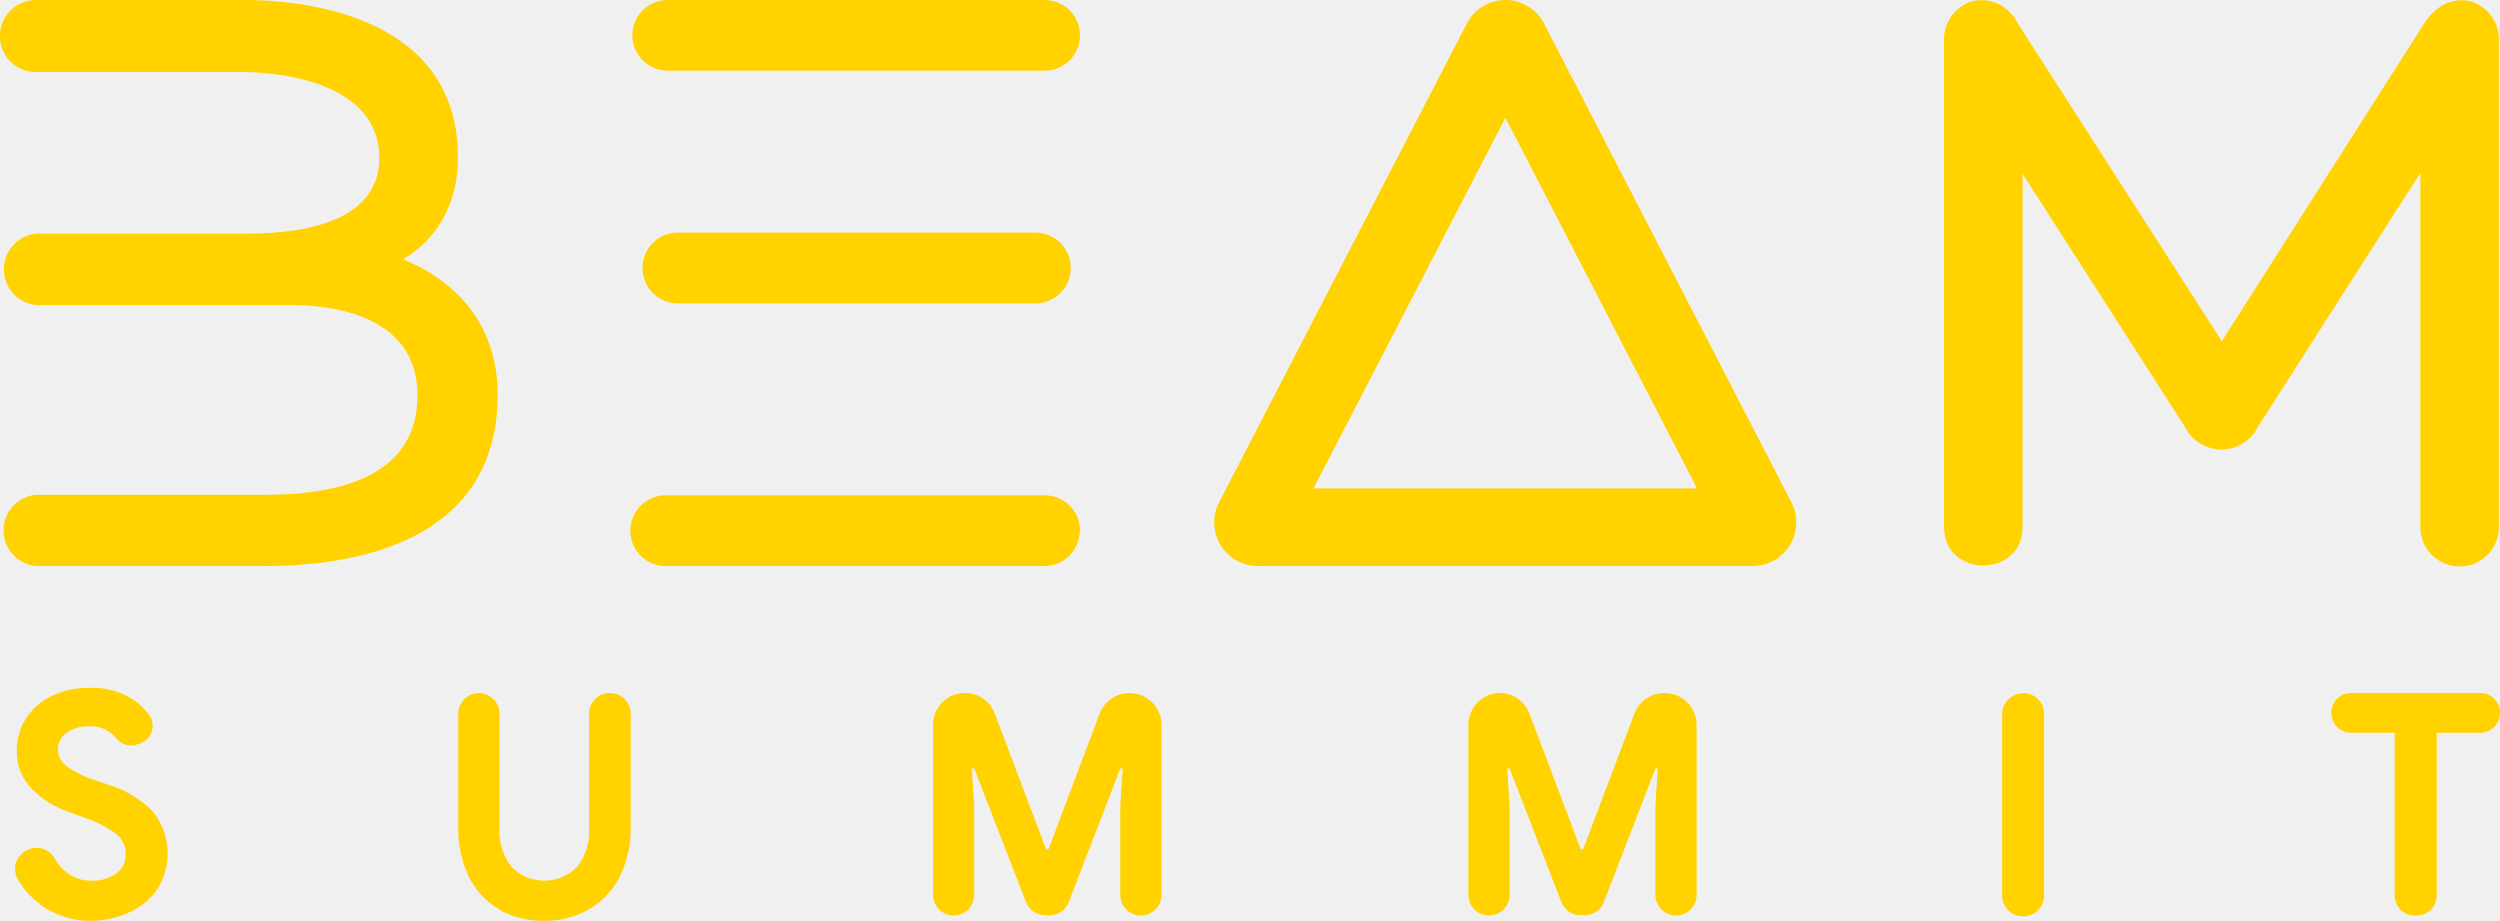
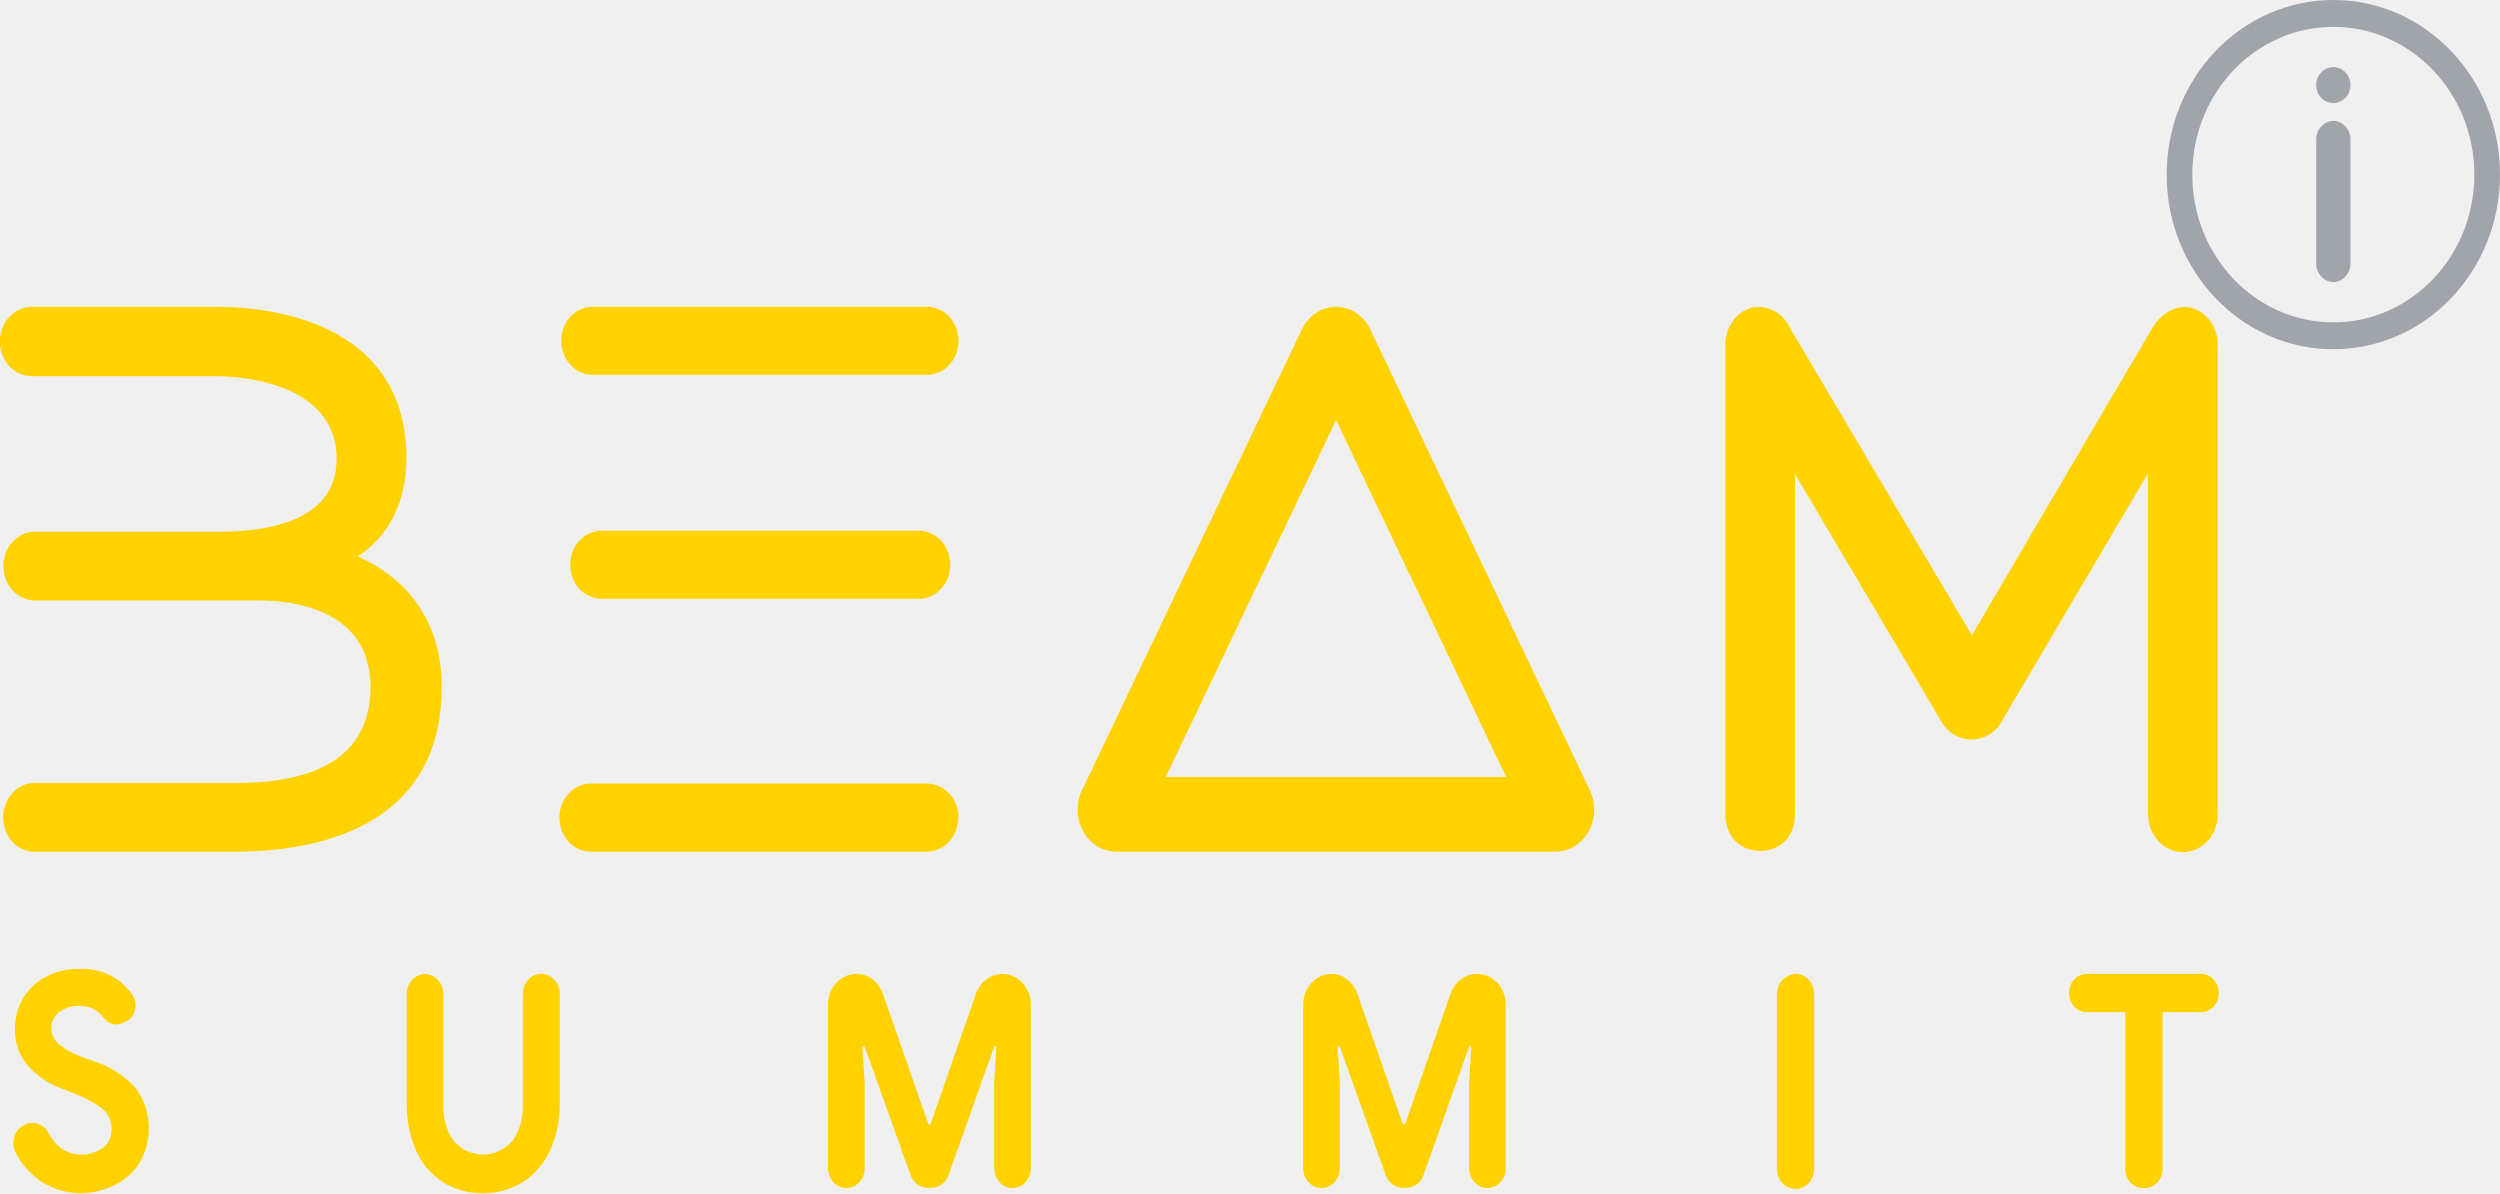
- <svg xmlns="http://www.w3.org/2000/svg" width="363.8" height="134" viewBox="0 0 363.8 134">
-   <path d="M191.11,71.08h55.83L219.05,17.13Zm64,11.29H183A6.35,6.35,0,0,1,176.67,76a6.28,6.28,0,0,1,.7-2.88L213.43,3.44A6.32,6.32,0,0,1,219.05,0h0a6.31,6.31,0,0,1,5.62,3.43l36,69.68A6.34,6.34,0,0,1,255,82.36" transform="translate(0.02 0)" fill="#ffd200" />
-   <path d="M363.61,6.1V76.72a5.71,5.71,0,0,1-11.42,0V25.15l-23.67,37a5.88,5.88,0,0,1-5.4,3.26,6,6,0,0,1-5.22-3.35L294.3,25.28V76.72c0,7.41-11.42,7.41-11.42,0V6.1A5.81,5.81,0,0,1,287,.17a5.83,5.83,0,0,1,6.54,3.13L323.3,49.66,352.86,3.24c1.64-2.54,4.31-3.71,6.8-3a5.78,5.78,0,0,1,3.95,5.84" transform="translate(0.02 0)" fill="#ffd200" />
-   <path d="M157.1,77.21a5.15,5.15,0,0,1-5.1,5.16H97.11a5.15,5.15,0,1,1-.45-10.29,3.38,3.38,0,0,1,.45,0H152a5.14,5.14,0,0,1,5.15,5.13" transform="translate(0.02 0)" fill="#ffd200" />
-   <path d="M72.4,57.44c0,21.68-21.23,24.93-33.87,24.93H5.2A5.21,5.21,0,0,1,5.2,72H38.53c14.71,0,22.2-4.87,22.2-14.51,0-11.85-12.89-13.11-18.42-13.11H5.2A5.22,5.22,0,0,1,5.2,34H36C44.75,34,55.18,32,55.18,23c0-12.16-17.56-12.51-19.56-12.51H5.2A5.22,5.22,0,0,1,5.2,0H35.62c7.27,0,31,1.64,31,22.91,0,6.53-2.87,11.8-8,14.82C67.53,41.39,72.4,48.3,72.4,57.44" transform="translate(0.02 0)" fill="#ffd200" />
-   <path d="M155.79,39a5.13,5.13,0,0,1-5.12,5.14H98.4a5.15,5.15,0,0,1,0-10.29h52.26A5.13,5.13,0,0,1,155.79,39v0" transform="translate(0.02 0)" fill="#ffd200" />
-   <path d="M92,5.15A5.13,5.13,0,0,1,97.11,0H152a5.14,5.14,0,0,1,0,10.28H97.11A5.16,5.16,0,0,1,92,5.15" transform="translate(0.02 0)" fill="#ffd200" />
-   <path d="M5.79,131.55A11.62,11.62,0,0,1,2.61,128a3,3,0,0,1,1-4.12,2.92,2.92,0,0,1,.5-.25,3,3,0,0,1,3.77,1.19,7.21,7.21,0,0,0,1.4,1.8,5.66,5.66,0,0,0,4.06,1.54,5.93,5.93,0,0,0,3.49-1,3.27,3.27,0,0,0,1.44-2.82,3.68,3.68,0,0,0-1.38-3,17.61,17.61,0,0,0-4.9-2.46l-2-.73a13.83,13.83,0,0,1-5.34-3.32,7.68,7.68,0,0,1-2.22-5.63,8.57,8.57,0,0,1,1.31-4.62,9.18,9.18,0,0,1,3.71-3.28,12.12,12.12,0,0,1,5.43-1.19,10.64,10.64,0,0,1,6.92,2A11.87,11.87,0,0,1,21.67,104a2.71,2.71,0,0,1-.56,3.78,3.51,3.51,0,0,1-.6.33l-.51.21a2.69,2.69,0,0,1-3.09-.9,5.74,5.74,0,0,0-.75-.73,4.88,4.88,0,0,0-3.19-1,5.48,5.48,0,0,0-3.28.93A2.87,2.87,0,0,0,8.4,109a3.12,3.12,0,0,0,1.23,2.47,13.06,13.06,0,0,0,4,2l2,.68A15.7,15.7,0,0,1,22.14,118a9.69,9.69,0,0,1,.61,11.57,9.82,9.82,0,0,1-4.18,3.28A13.29,13.29,0,0,1,13.3,134a12.35,12.35,0,0,1-7.51-2.4" transform="translate(0.02 0)" fill="#ffd200" />
-   <path d="M72.62,132.32a11,11,0,0,1-4.39-4.7,16,16,0,0,1-1.56-7.29V103.87a3,3,0,0,1,3-3h0a3,3,0,0,1,3,3V120.7a8.22,8.22,0,0,0,1.7,5.4,6.66,6.66,0,0,0,9.42.21l.21-.21a8.22,8.22,0,0,0,1.7-5.4V103.87a3,3,0,0,1,6.06,0v16.46a15.62,15.62,0,0,1-1.54,7.11,11.41,11.41,0,0,1-4.39,4.79A12.7,12.7,0,0,1,79.24,134a13,13,0,0,1-6.62-1.63" transform="translate(0.02 0)" fill="#ffd200" />
-   <path d="M140.39,100.84h0a4.64,4.64,0,0,1,4.35,3l7.46,19.74h.36L160,103.85a4.67,4.67,0,0,1,4.35-3h0A4.65,4.65,0,0,1,169,105.5h0v24.72a3,3,0,0,1-3,3h0a3,3,0,0,1-3-3v-13l.36-5.39H163l-7.49,19.43a3,3,0,0,1-2.8,1.93h-.63a3,3,0,0,1-2.8-1.93l-7.53-19.43h-.37l.37,5.39v13a3,3,0,1,1-6,0V105.5a4.65,4.65,0,0,1,4.64-4.66h0" transform="translate(0.02 0)" fill="#ffd200" />
-   <path d="M218.19,100.84h0a4.65,4.65,0,0,1,4.35,3L230,123.59h.36l7.46-19.74a4.65,4.65,0,0,1,4.35-3h.05a4.65,4.65,0,0,1,4.65,4.65h0v24.72a3,3,0,0,1-3,3h0a3,3,0,0,1-3-3v-13l.36-5.39h-.36l-7.49,19.43a3,3,0,0,1-2.81,1.93H230a3,3,0,0,1-2.81-1.93l-7.53-19.43h-.36l.36,5.39v13a3,3,0,1,1-6,0V105.5a4.65,4.65,0,0,1,4.64-4.66h0" transform="translate(0.02 0)" fill="#ffd200" />
-   <path d="M294.39,100.84h0a3.07,3.07,0,0,1,3.05,3v26.28a3.06,3.06,0,1,1-6.11.35,2,2,0,0,1,0-.35V103.89a3.05,3.05,0,0,1,3.06-3" transform="translate(0.02 0)" fill="#ffd200" />
-   <path d="M348.46,106.63h-6.15a2.9,2.9,0,1,1-.34-5.79,1.93,1.93,0,0,1,.34,0h18.4a2.9,2.9,0,1,1,.34,5.79,1.93,1.93,0,0,1-.34,0h-6.14v23.7a2.9,2.9,0,0,1-2.9,2.9h-.32a2.9,2.9,0,0,1-2.89-2.9Z" transform="translate(0.02 0)" fill="#ffd200" />
+ <svg xmlns="http://www.w3.org/2000/svg" width="88" height="42" viewBox="0 0 88 42" fill="none">
+   <g clip-path="url(#clip0_22_6)">
+     <path d="M41.032 27.35H53.017L47.03 14.789L41.032 27.35ZM54.771 29.979H39.29C39.111 29.978 38.934 29.939 38.769 29.864C38.604 29.79 38.454 29.68 38.328 29.542C38.202 29.405 38.102 29.241 38.034 29.062C37.966 28.882 37.931 28.69 37.931 28.496C37.932 28.262 37.983 28.032 38.082 27.825L45.823 11.601C45.937 11.36 46.11 11.158 46.322 11.017C46.535 10.875 46.78 10.8 47.03 10.8V10.8C47.279 10.8 47.524 10.874 47.736 11.015C47.949 11.156 48.122 11.358 48.236 11.599L55.965 27.823C56.072 28.048 56.124 28.3 56.115 28.554C56.107 28.808 56.038 29.055 55.916 29.272C55.793 29.488 55.621 29.667 55.417 29.79C55.212 29.914 54.981 29.978 54.747 29.976" fill="#FFD200" />
+     <path d="M78.064 12.22V28.663C78.064 29.016 77.934 29.354 77.704 29.603C77.475 29.852 77.163 29.993 76.838 29.993C76.513 29.993 76.201 29.852 75.971 29.603C75.741 29.354 75.612 29.016 75.612 28.663V16.656L70.53 25.271C70.424 25.504 70.258 25.699 70.053 25.833C69.847 25.968 69.611 26.036 69.371 26.03C69.137 26.023 68.908 25.946 68.711 25.809C68.513 25.672 68.354 25.478 68.251 25.25L63.184 16.686V28.663C63.184 30.388 60.733 30.388 60.733 28.663V12.22C60.715 11.916 60.792 11.613 60.953 11.363C61.114 11.112 61.347 10.928 61.617 10.839C61.892 10.771 62.181 10.806 62.436 10.938C62.691 11.071 62.897 11.293 63.021 11.568L69.41 22.363L75.756 11.554C76.108 10.963 76.681 10.691 77.216 10.856C77.475 10.949 77.699 11.133 77.853 11.379C78.006 11.625 78.08 11.919 78.064 12.216" fill="#FFD200" />
+     <path d="M33.73 28.777C33.731 29.094 33.616 29.398 33.411 29.623C33.206 29.848 32.927 29.976 32.635 29.979H20.852C20.706 29.986 20.561 29.963 20.424 29.91C20.286 29.856 20.16 29.774 20.053 29.668C19.945 29.561 19.858 29.433 19.796 29.289C19.734 29.146 19.699 28.991 19.693 28.833C19.686 28.675 19.709 28.518 19.759 28.369C19.809 28.221 19.885 28.085 19.984 27.968C20.083 27.852 20.202 27.758 20.334 27.692C20.466 27.626 20.61 27.589 20.755 27.583C20.787 27.581 20.82 27.581 20.852 27.583H32.635C32.78 27.582 32.924 27.613 33.058 27.673C33.192 27.733 33.314 27.821 33.416 27.932C33.519 28.043 33.6 28.174 33.656 28.319C33.712 28.465 33.741 28.62 33.741 28.777" fill="#FFD200" />
+     <path d="M15.547 24.174C15.547 29.222 10.989 29.979 8.276 29.979H1.12C0.844 29.949 0.588 29.809 0.401 29.586C0.215 29.363 0.111 29.073 0.111 28.771C0.111 28.47 0.215 28.18 0.401 27.957C0.588 27.734 0.844 27.594 1.12 27.564H8.276C11.434 27.564 13.042 26.43 13.042 24.186C13.042 21.427 10.274 21.133 9.087 21.133H1.12C0.846 21.101 0.591 20.96 0.407 20.737C0.222 20.514 0.12 20.225 0.12 19.925C0.12 19.625 0.222 19.336 0.407 19.113C0.591 18.89 0.846 18.749 1.12 18.716H7.733C9.611 18.716 11.85 18.251 11.85 16.155C11.85 13.324 8.08 13.242 7.651 13.242H1.12C0.822 13.242 0.535 13.114 0.324 12.885C0.113 12.656 -0.005 12.345 -0.005 12.021C-0.005 11.697 0.113 11.387 0.324 11.158C0.535 10.929 0.822 10.8 1.12 10.8H7.651C9.212 10.8 14.306 11.182 14.306 16.134C14.306 17.655 13.69 18.882 12.589 19.585C14.501 20.437 15.547 22.046 15.547 24.174Z" fill="#FFD200" />
+     <path d="M33.449 19.881C33.449 20.038 33.421 20.193 33.366 20.338C33.311 20.483 33.23 20.615 33.128 20.726C33.026 20.837 32.905 20.925 32.771 20.986C32.638 21.046 32.495 21.077 32.35 21.078H21.129C20.844 21.064 20.576 20.932 20.379 20.709C20.182 20.485 20.072 20.189 20.072 19.88C20.072 19.571 20.182 19.274 20.379 19.051C20.576 18.827 20.844 18.695 21.129 18.682H32.348C32.493 18.682 32.636 18.713 32.77 18.773C32.904 18.833 33.026 18.922 33.128 19.033C33.23 19.145 33.311 19.277 33.367 19.422C33.422 19.568 33.45 19.724 33.449 19.881V19.881Z" fill="#FFD200" />
+     <path d="M19.755 11.999C19.754 11.842 19.782 11.687 19.837 11.542C19.892 11.397 19.972 11.264 20.074 11.153C20.176 11.042 20.297 10.953 20.43 10.893C20.564 10.832 20.707 10.801 20.852 10.8H32.635C32.928 10.8 33.209 10.926 33.416 11.151C33.623 11.375 33.739 11.679 33.739 11.997C33.739 12.314 33.623 12.619 33.416 12.843C33.209 13.068 32.928 13.194 32.635 13.194H20.852C20.561 13.191 20.283 13.064 20.078 12.84C19.872 12.617 19.756 12.315 19.755 11.999" fill="#FFD200" />
+     <path d="M1.247 41.43C0.97 41.208 0.737 40.927 0.565 40.603C0.476 40.445 0.449 40.255 0.489 40.075C0.529 39.895 0.634 39.74 0.779 39.644C0.813 39.621 0.849 39.601 0.887 39.586C1.03 39.518 1.19 39.508 1.339 39.559C1.488 39.61 1.615 39.718 1.696 39.863C1.775 40.019 1.877 40.16 1.997 40.282C2.113 40.401 2.25 40.494 2.399 40.555C2.549 40.617 2.708 40.646 2.868 40.64C3.134 40.65 3.396 40.568 3.617 40.407C3.716 40.335 3.796 40.237 3.85 40.123C3.904 40.008 3.93 39.88 3.927 39.751C3.931 39.617 3.906 39.485 3.855 39.364C3.803 39.242 3.726 39.136 3.63 39.052C3.309 38.803 2.954 38.61 2.578 38.48L2.149 38.31C1.717 38.151 1.325 37.886 1.003 37.537C0.845 37.365 0.722 37.16 0.64 36.934C0.558 36.709 0.519 36.468 0.526 36.226C0.523 35.846 0.621 35.472 0.807 35.15C1.003 34.821 1.279 34.557 1.604 34.386C1.967 34.197 2.366 34.102 2.769 34.109C3.299 34.072 3.825 34.237 4.255 34.575C4.404 34.705 4.538 34.852 4.656 35.015C4.748 35.149 4.786 35.317 4.764 35.482C4.741 35.647 4.659 35.795 4.536 35.895C4.496 35.925 4.453 35.951 4.407 35.972L4.298 36.021C4.181 36.068 4.054 36.073 3.934 36.036C3.815 35.998 3.71 35.919 3.635 35.811C3.586 35.749 3.532 35.693 3.474 35.641C3.278 35.479 3.035 35.396 2.789 35.408C2.539 35.398 2.292 35.474 2.085 35.625C2 35.686 1.93 35.768 1.882 35.864C1.834 35.961 1.808 36.069 1.808 36.179C1.808 36.291 1.832 36.4 1.878 36.5C1.924 36.6 1.99 36.687 2.072 36.754C2.331 36.962 2.622 37.12 2.93 37.22L3.36 37.378C3.886 37.549 4.366 37.857 4.757 38.275C5.044 38.649 5.211 39.113 5.235 39.598C5.258 40.084 5.137 40.564 4.888 40.969C4.66 41.308 4.349 41.572 3.991 41.732C3.635 41.905 3.25 41.996 2.86 42C2.28 42.01 1.714 41.814 1.247 41.441" fill="#FFD200" />
+     <path d="M15.594 41.609C15.187 41.354 14.858 40.973 14.652 40.515C14.418 39.985 14.304 39.404 14.317 38.817V34.985C14.317 34.8 14.385 34.622 14.506 34.491C14.626 34.36 14.79 34.286 14.961 34.286V34.286C15.132 34.286 15.296 34.36 15.416 34.491C15.537 34.622 15.605 34.8 15.605 34.985V38.903C15.586 39.356 15.715 39.802 15.97 40.161C16.1 40.308 16.255 40.426 16.427 40.508C16.599 40.59 16.784 40.635 16.972 40.64C17.16 40.644 17.346 40.609 17.521 40.535C17.697 40.461 17.857 40.35 17.992 40.21L18.037 40.161C18.292 39.802 18.422 39.356 18.402 38.903V34.985C18.402 34.798 18.471 34.618 18.593 34.486C18.715 34.354 18.88 34.279 19.053 34.279C19.225 34.279 19.391 34.354 19.513 34.486C19.635 34.618 19.703 34.798 19.703 34.985V38.817C19.715 39.39 19.601 39.957 19.373 40.473C19.165 40.936 18.837 41.323 18.43 41.588C18.002 41.863 17.513 42.005 17.015 42C16.519 42.013 16.028 41.882 15.594 41.621" fill="#FFD200" />
+     <path d="M30.143 34.279C30.346 34.279 30.544 34.346 30.71 34.47C30.877 34.595 31.005 34.772 31.077 34.978L32.678 39.574H32.756L34.353 34.98C34.425 34.775 34.553 34.599 34.72 34.474C34.887 34.349 35.084 34.282 35.287 34.282V34.282C35.551 34.282 35.805 34.396 35.992 34.599C36.18 34.802 36.285 35.077 36.285 35.364V35.364V41.12C36.285 41.305 36.217 41.483 36.096 41.614C35.975 41.745 35.812 41.819 35.641 41.819C35.47 41.819 35.306 41.745 35.185 41.614C35.065 41.483 34.997 41.305 34.997 41.12V38.093L35.074 36.838H34.997L33.389 41.362C33.342 41.494 33.26 41.608 33.153 41.688C33.045 41.768 32.918 41.811 32.788 41.812H32.653C32.522 41.811 32.395 41.768 32.288 41.688C32.18 41.608 32.098 41.494 32.051 41.362L30.435 36.838H30.355L30.435 38.093V41.12C30.435 41.305 30.367 41.483 30.246 41.614C30.125 41.745 29.962 41.819 29.791 41.819C29.62 41.819 29.456 41.745 29.335 41.614C29.215 41.483 29.147 41.305 29.147 41.12V35.364C29.147 35.222 29.172 35.081 29.222 34.95C29.272 34.818 29.345 34.699 29.438 34.598C29.53 34.497 29.64 34.417 29.761 34.363C29.882 34.308 30.012 34.28 30.143 34.279V34.279" fill="#FFD200" />
+     <path d="M46.845 34.279C47.048 34.279 47.245 34.346 47.412 34.471C47.579 34.596 47.707 34.772 47.779 34.978L49.38 39.576H49.458L51.059 34.98C51.131 34.775 51.259 34.598 51.426 34.473C51.592 34.348 51.79 34.282 51.993 34.282H52.004C52.268 34.282 52.522 34.396 52.709 34.599C52.897 34.802 53.002 35.077 53.002 35.364V35.364V41.12C53.002 41.305 52.934 41.483 52.813 41.614C52.693 41.745 52.529 41.819 52.358 41.819V41.819C52.187 41.819 52.023 41.745 51.903 41.614C51.782 41.483 51.714 41.305 51.714 41.12V38.093L51.791 36.838H51.714L50.106 41.362C50.059 41.495 49.977 41.608 49.869 41.689C49.761 41.769 49.633 41.812 49.503 41.812H49.38C49.25 41.812 49.122 41.769 49.014 41.689C48.906 41.608 48.824 41.495 48.777 41.362L47.16 36.838H47.083L47.16 38.093V41.12C47.16 41.305 47.093 41.483 46.972 41.614C46.851 41.745 46.687 41.819 46.517 41.819C46.346 41.819 46.182 41.745 46.061 41.614C45.94 41.483 45.872 41.305 45.872 41.12V35.364C45.872 35.222 45.898 35.081 45.948 34.95C45.998 34.818 46.071 34.699 46.163 34.598C46.256 34.497 46.366 34.417 46.487 34.363C46.608 34.308 46.737 34.28 46.868 34.279" fill="#FFD200" />
+     <path d="M63.203 34.279C63.375 34.281 63.539 34.354 63.661 34.484C63.784 34.615 63.854 34.792 63.858 34.978V41.097C63.863 41.19 63.851 41.284 63.823 41.372C63.794 41.46 63.75 41.542 63.693 41.612C63.635 41.681 63.566 41.738 63.488 41.779C63.41 41.82 63.326 41.843 63.24 41.849C63.154 41.854 63.068 41.841 62.986 41.81C62.905 41.779 62.83 41.731 62.765 41.669C62.701 41.607 62.648 41.532 62.611 41.447C62.573 41.363 62.551 41.272 62.547 41.178C62.544 41.151 62.544 41.124 62.547 41.097V34.989C62.549 34.803 62.62 34.625 62.743 34.494C62.866 34.363 63.031 34.29 63.203 34.291" fill="#FFD200" />
+     <path d="M74.811 35.627H73.491C73.409 35.633 73.327 35.621 73.25 35.592C73.172 35.563 73.101 35.517 73.04 35.459C72.978 35.4 72.928 35.328 72.892 35.248C72.857 35.168 72.836 35.081 72.831 34.993C72.826 34.904 72.838 34.815 72.865 34.731C72.891 34.648 72.933 34.57 72.988 34.504C73.042 34.438 73.108 34.384 73.182 34.345C73.256 34.306 73.336 34.284 73.418 34.279C73.442 34.277 73.467 34.277 73.491 34.279H77.441C77.523 34.274 77.605 34.286 77.682 34.315C77.76 34.344 77.831 34.389 77.892 34.448C77.954 34.507 78.004 34.578 78.039 34.658C78.075 34.738 78.096 34.825 78.101 34.913C78.106 35.002 78.094 35.091 78.067 35.175C78.04 35.259 77.999 35.336 77.944 35.402C77.889 35.469 77.823 35.523 77.75 35.561C77.676 35.6 77.596 35.622 77.514 35.627C77.49 35.63 77.465 35.63 77.441 35.627H76.123V41.145C76.123 41.325 76.057 41.496 75.941 41.623C75.824 41.749 75.665 41.821 75.5 41.821H75.432C75.267 41.82 75.109 41.749 74.993 41.622C74.876 41.495 74.811 41.324 74.811 41.145V35.627Z" fill="#FFD200" />
+   </g>
+   <path fill-rule="evenodd" clip-rule="evenodd" d="M82.133 0.946C79.392 0.946 77.169 3.274 77.169 6.146C77.169 9.019 79.392 11.347 82.133 11.347C84.875 11.347 87.097 9.019 87.097 6.146C87.097 3.274 84.875 0.946 82.133 0.946ZM76.267 6.146C76.267 2.752 78.893 0 82.133 0C85.374 0 88 2.752 88 6.146C88 9.541 85.374 12.293 82.133 12.293C78.893 12.293 76.267 9.541 76.267 6.146ZM82.133 4.255C82.466 4.255 82.735 4.57 82.735 4.885V9.298C82.735 9.613 82.466 9.929 82.133 9.929C81.801 9.929 81.532 9.613 81.532 9.298L81.532 4.885C81.532 4.57 81.801 4.255 82.133 4.255ZM82.735 2.983C82.735 2.641 82.466 2.364 82.133 2.364C81.801 2.364 81.532 2.641 81.532 2.983V3.006C81.532 3.348 81.801 3.625 82.133 3.625C82.466 3.625 82.735 3.348 82.735 3.006V2.983Z" fill="#A0A4AB" />
+   <defs>
+     <clipPath id="clip0_22_6">
+       <rect width="78.1" height="31.2" fill="white" transform="translate(0 10.8)" />
+     </clipPath>
+   </defs>
</svg>
